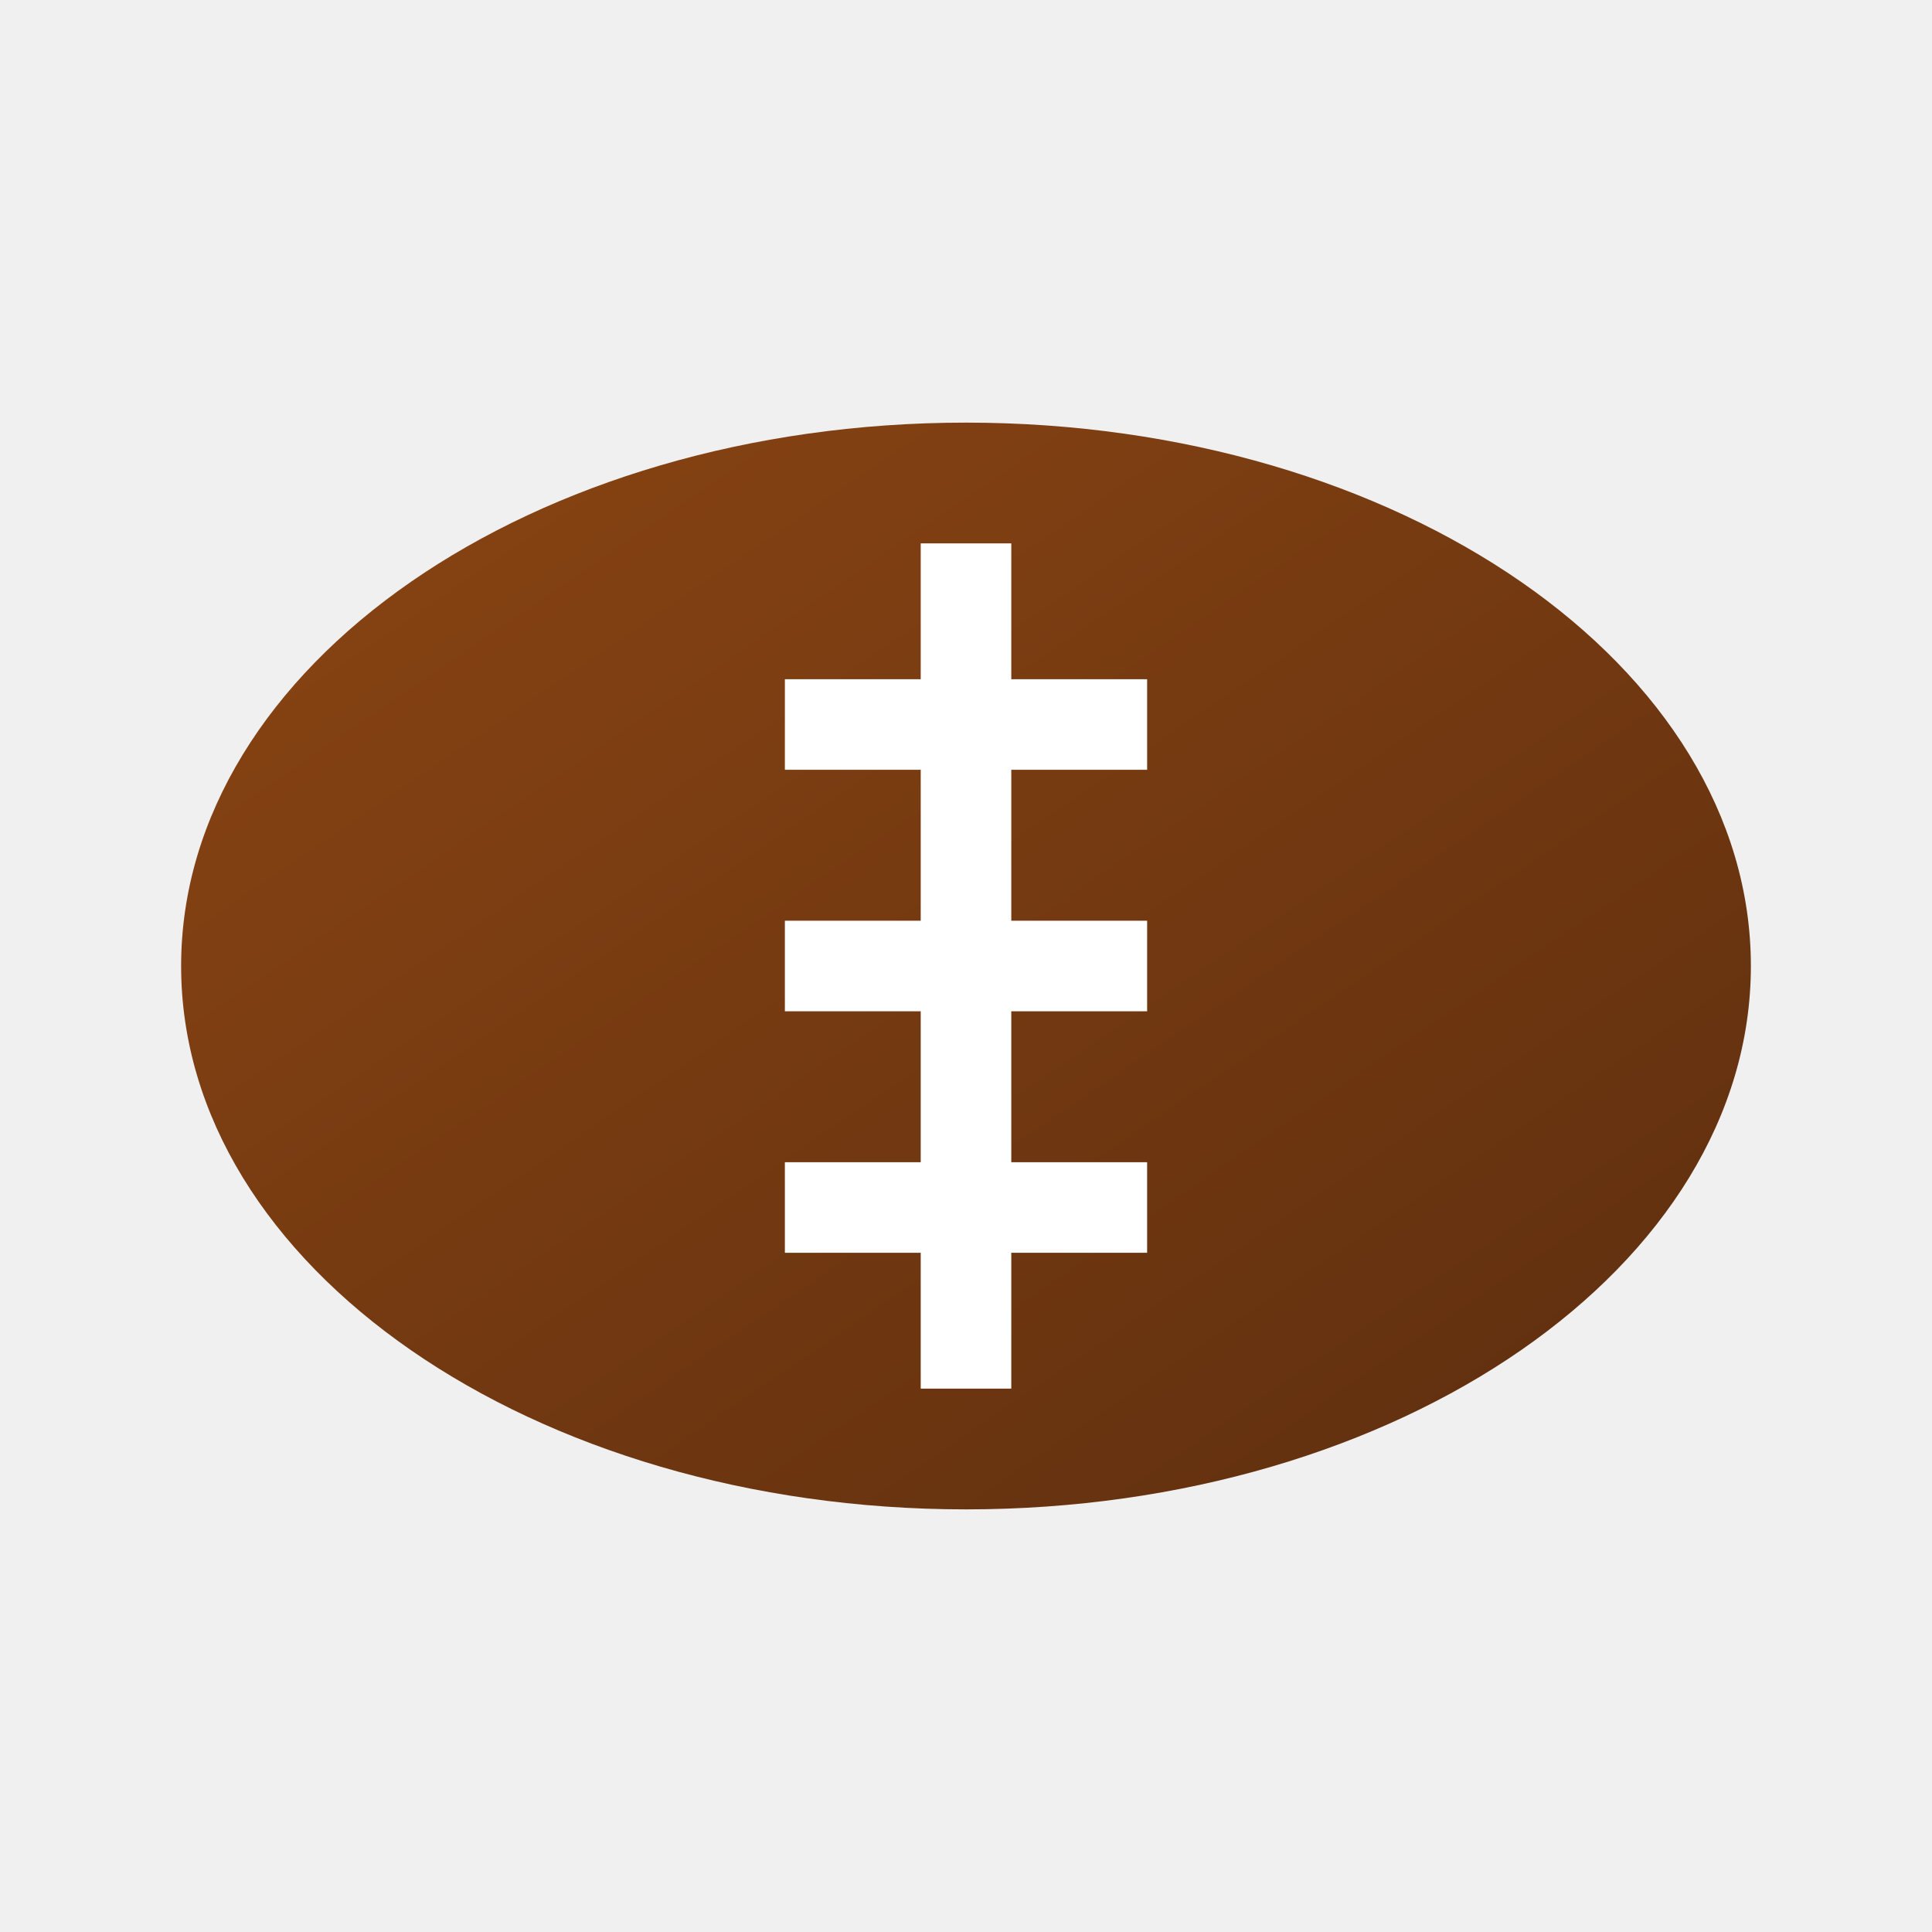
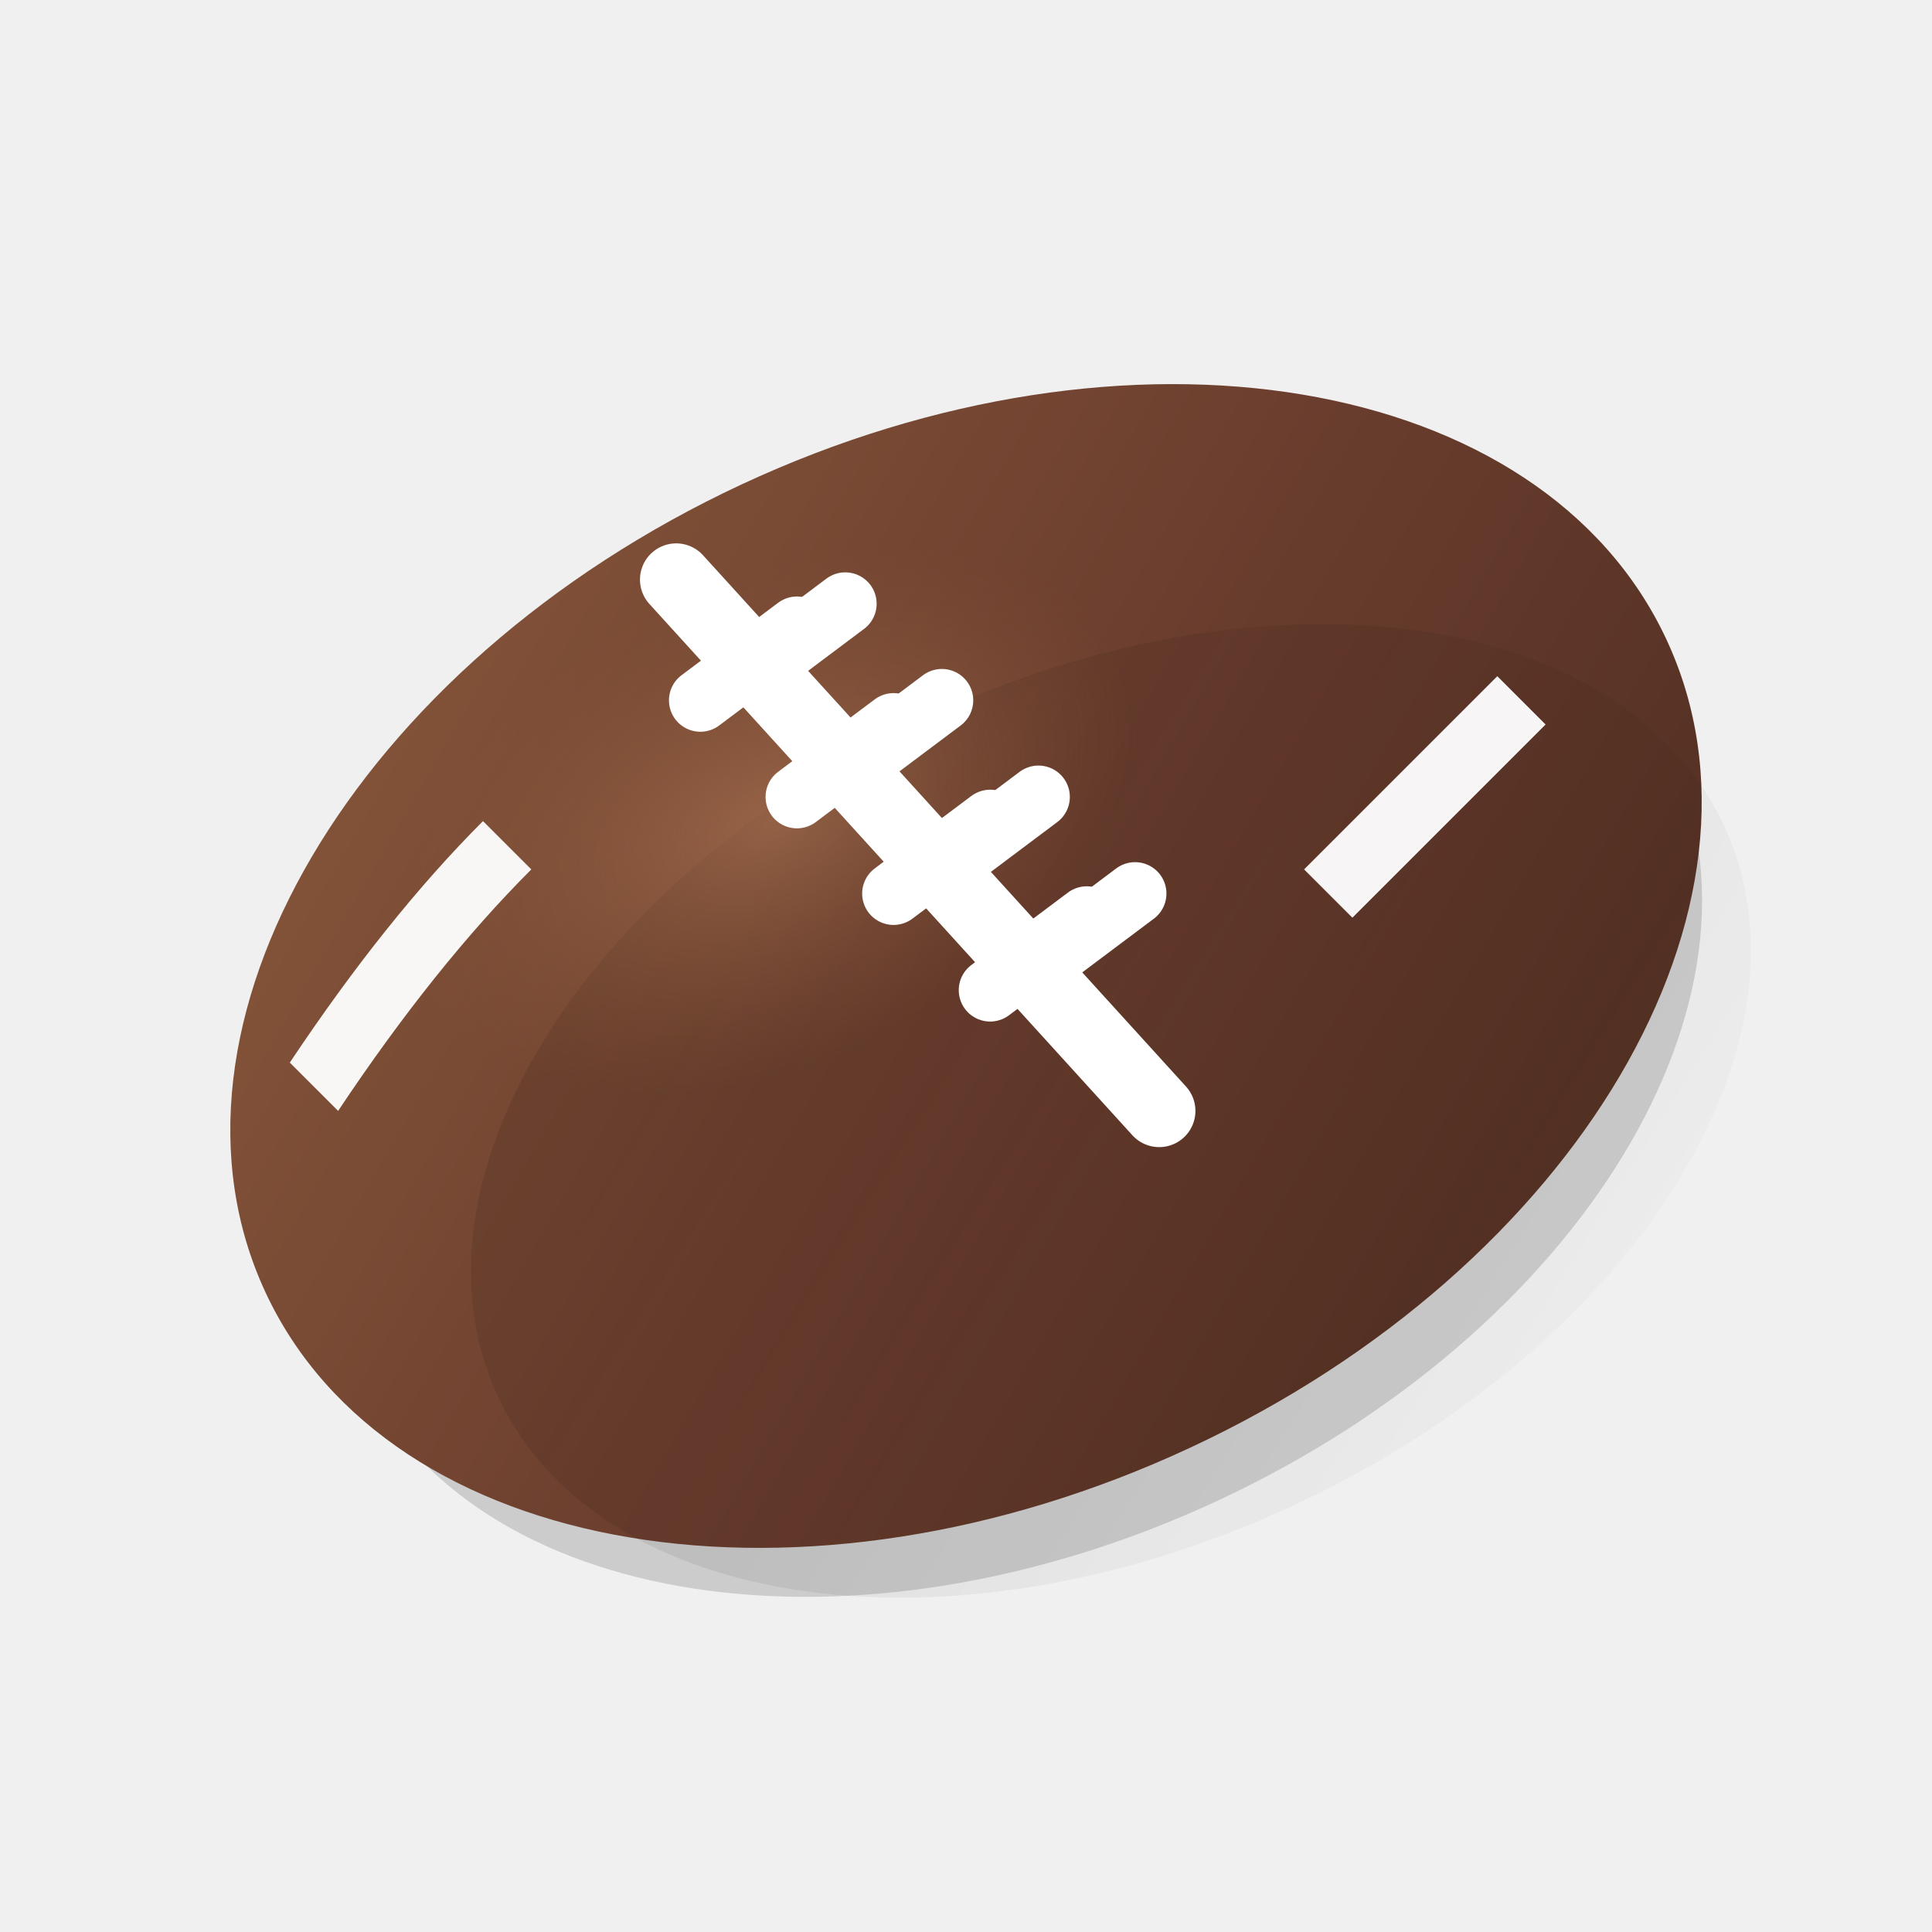
- <svg xmlns="http://www.w3.org/2000/svg" width="32" height="32" viewBox="0 0 32 32">
+ <svg xmlns="http://www.w3.org/2000/svg" width="40" height="40" viewBox="0 0 40 40">
  <defs>
    <linearGradient id="footballGradient" x1="0%" y1="0%" x2="100%" y2="100%">
-       <stop offset="0%" style="stop-color:#8B4513;stop-opacity:1" />
-       <stop offset="100%" style="stop-color:#5D2E0F;stop-opacity:1" />
+       <stop offset="0%" style="stop-color:#8B5A3C;stop-opacity:1" />
+       <stop offset="50%" style="stop-color:#6B3E2E;stop-opacity:1" />
+       <stop offset="100%" style="stop-color:#4A2B1F;stop-opacity:1" />
+     </linearGradient>
+     <radialGradient id="highlightGradient">
+       <stop offset="0%" style="stop-color:#B07856;stop-opacity:0.6" />
+       <stop offset="100%" style="stop-color:#8B5A3C;stop-opacity:0" />
+     </radialGradient>
+     <linearGradient id="shadowGradient" x1="0%" y1="0%" x2="100%" y2="100%">
+       <stop offset="0%" style="stop-color:#000000;stop-opacity:0.3" />
+       <stop offset="100%" style="stop-color:#000000;stop-opacity:0" />
    </linearGradient>
  </defs>
-   <ellipse cx="16" cy="16" rx="13" ry="9" fill="url(#footballGradient)" />
-   <line x1="16" y1="9" x2="16" y2="23" stroke="white" stroke-width="1.5" />
-   <line x1="13" y1="12" x2="19" y2="12" stroke="white" stroke-width="1.5" />
-   <line x1="13" y1="16" x2="19" y2="16" stroke="white" stroke-width="1.5" />
-   <line x1="13" y1="20" x2="19" y2="20" stroke="white" stroke-width="1.5" />
+   <ellipse cx="21" cy="22" rx="15" ry="10" fill="#000000" opacity="0.15" transform="rotate(-25 21 22)" />
+   <ellipse cx="20" cy="20" rx="16" ry="11" fill="url(#footballGradient)" transform="rotate(-25 20 20)" />
+   <ellipse cx="23" cy="23" rx="14" ry="9" fill="url(#shadowGradient)" transform="rotate(-25 23 23)" opacity="0.4" />
+   <ellipse cx="16" cy="17" rx="8" ry="5" fill="url(#highlightGradient)" transform="rotate(-25 16 17)" />
+   <path d="M 6 22 Q 8 19 10 17 L 11 18 Q 9 20 7 23 Z" fill="#FFFFFF" opacity="0.95" />
+   <path d="M 32 15 Q 30 17 28 19 L 27 18 Q 29 16 31 14 Z" fill="#FFFFFF" opacity="0.95" />
+   <line x1="14" y1="12" x2="24" y2="23" stroke="#FFFFFF" stroke-width="1.5" stroke-linecap="round" />
+   <line x1="15.5" y1="14" x2="17.5" y2="12.5" stroke="#FFFFFF" stroke-width="1.3" stroke-linecap="round" />
+   <line x1="17.5" y1="16" x2="19.5" y2="14.5" stroke="#FFFFFF" stroke-width="1.3" stroke-linecap="round" />
+   <line x1="19.5" y1="18" x2="21.5" y2="16.5" stroke="#FFFFFF" stroke-width="1.3" stroke-linecap="round" />
+   <line x1="21.5" y1="20" x2="23.5" y2="18.5" stroke="#FFFFFF" stroke-width="1.3" stroke-linecap="round" />
+   <line x1="16.5" y1="13" x2="14.5" y2="14.5" stroke="#FFFFFF" stroke-width="1.3" stroke-linecap="round" />
+   <line x1="18.5" y1="15" x2="16.5" y2="16.5" stroke="#FFFFFF" stroke-width="1.3" stroke-linecap="round" />
+   <line x1="20.5" y1="17" x2="18.5" y2="18.5" stroke="#FFFFFF" stroke-width="1.3" stroke-linecap="round" />
+   <line x1="22.5" y1="19" x2="20.5" y2="20.5" stroke="#FFFFFF" stroke-width="1.3" stroke-linecap="round" />
</svg>
